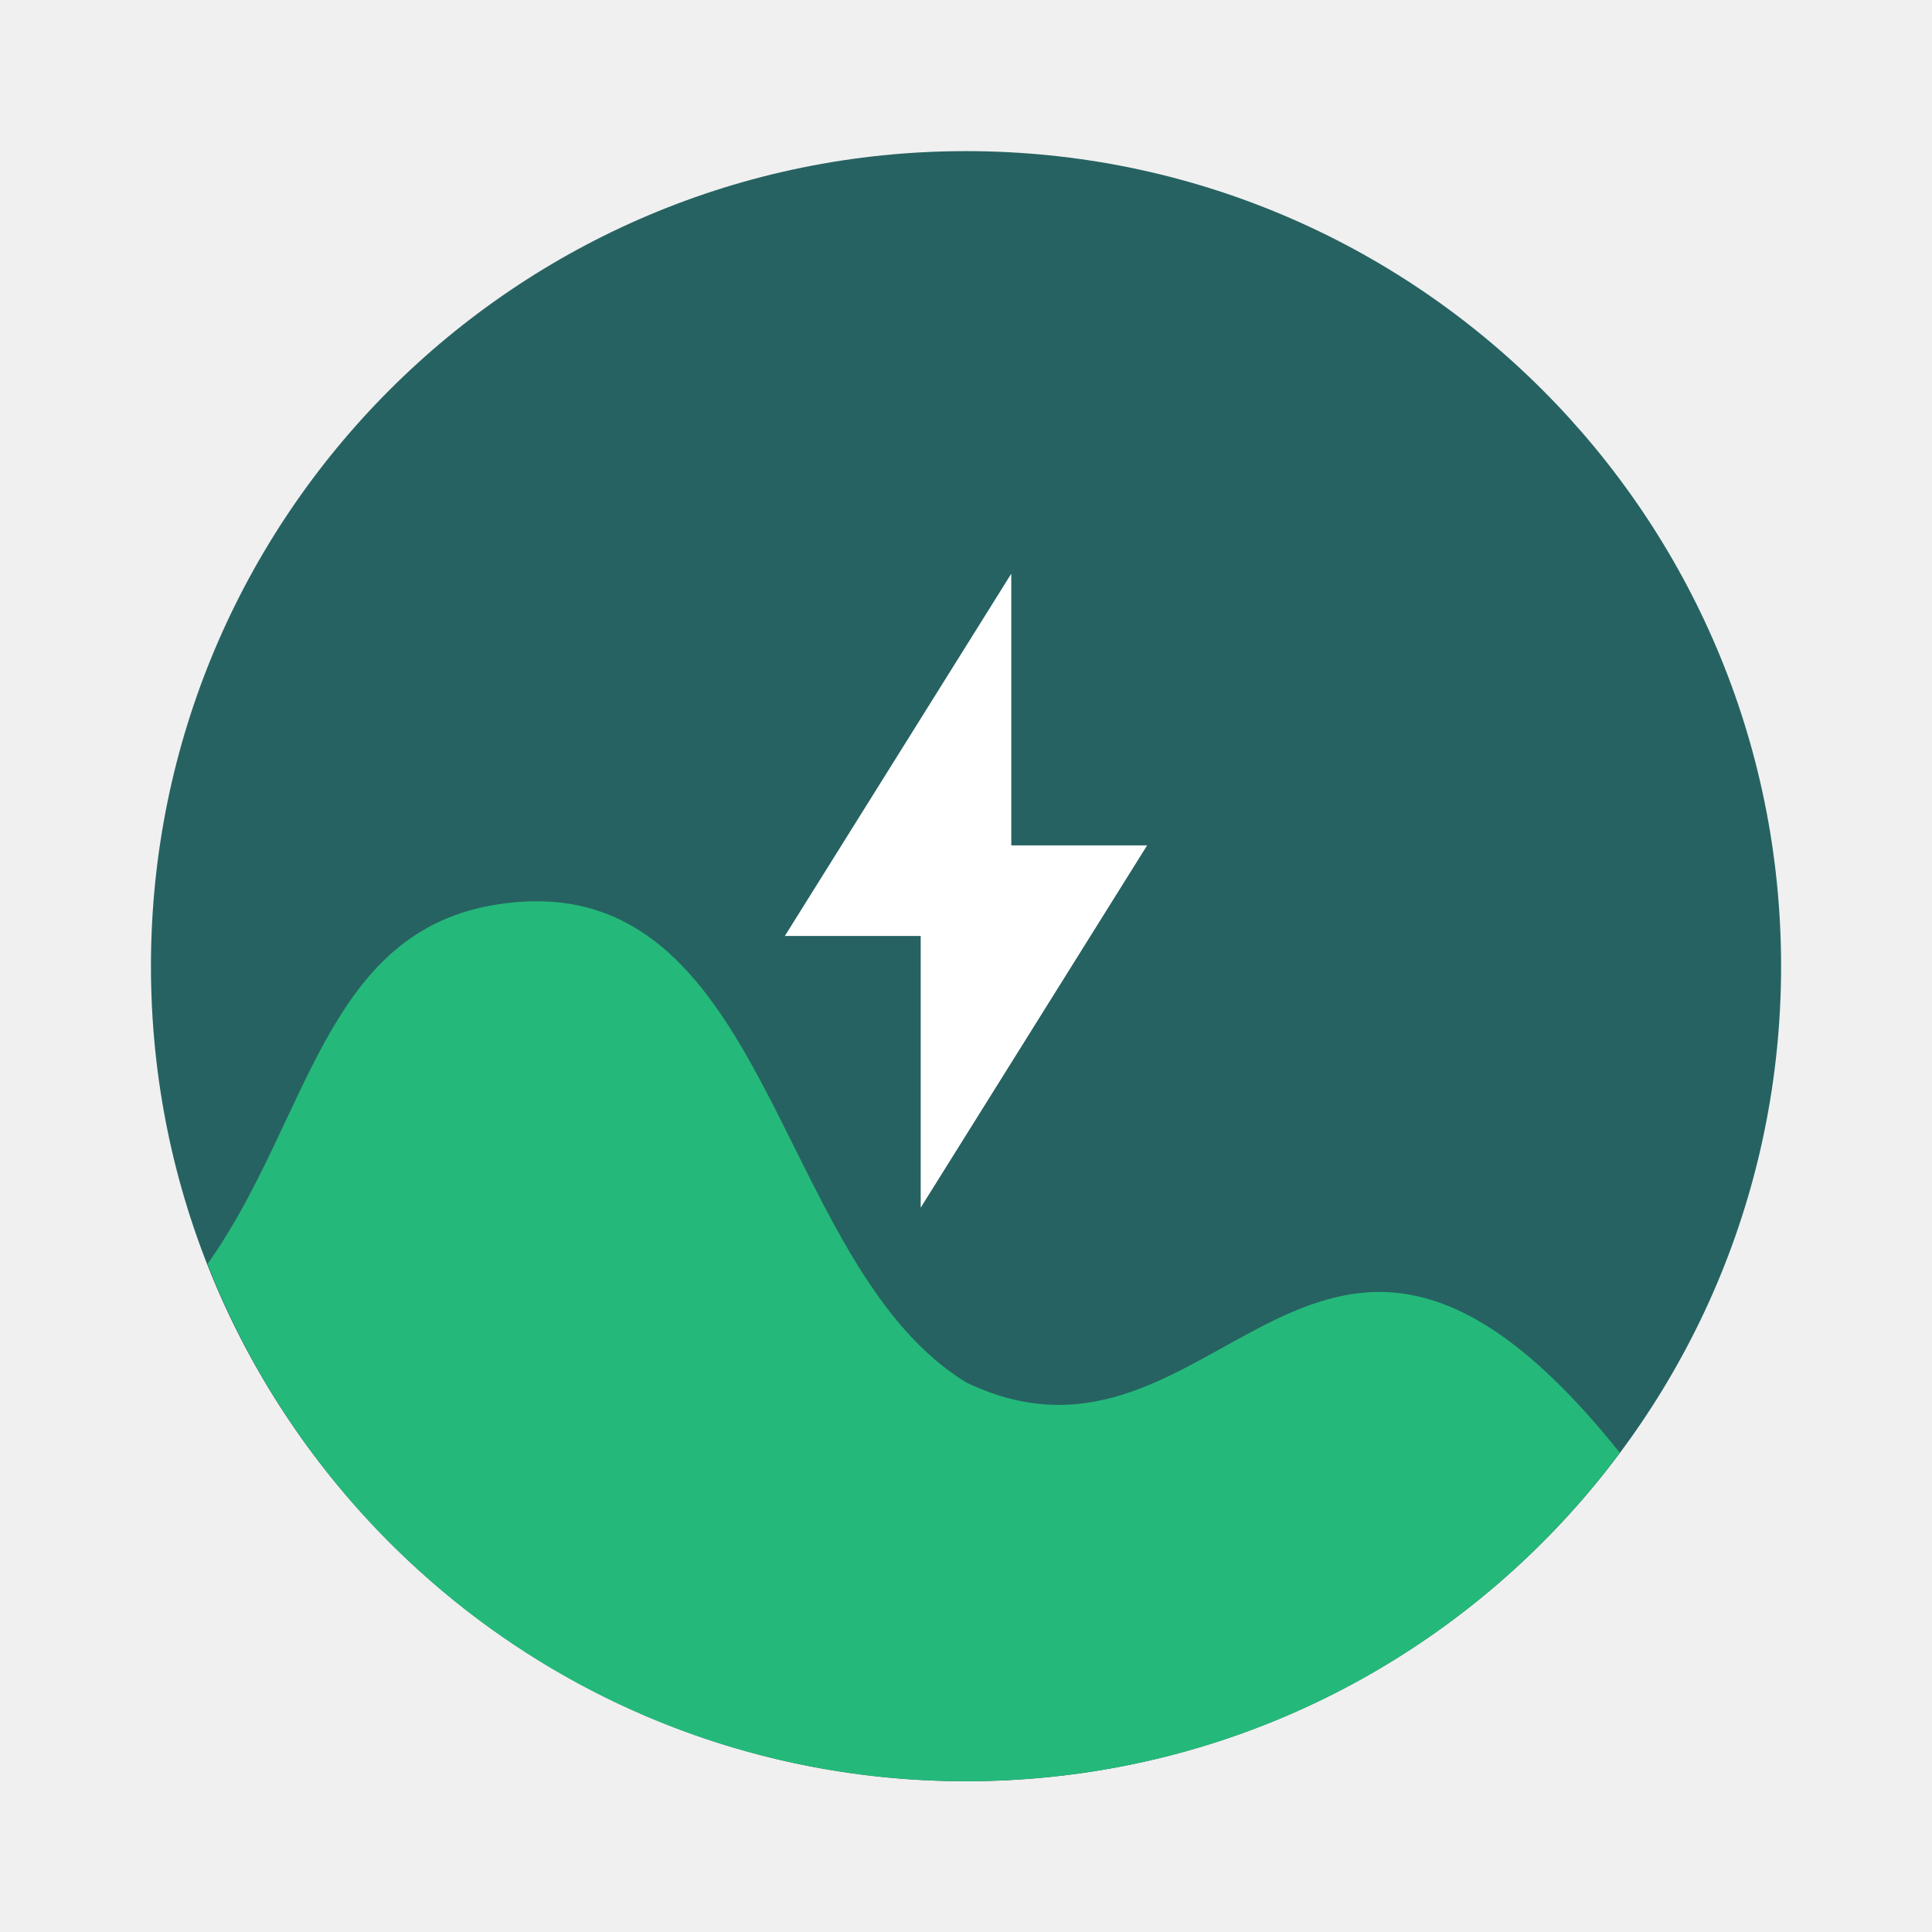
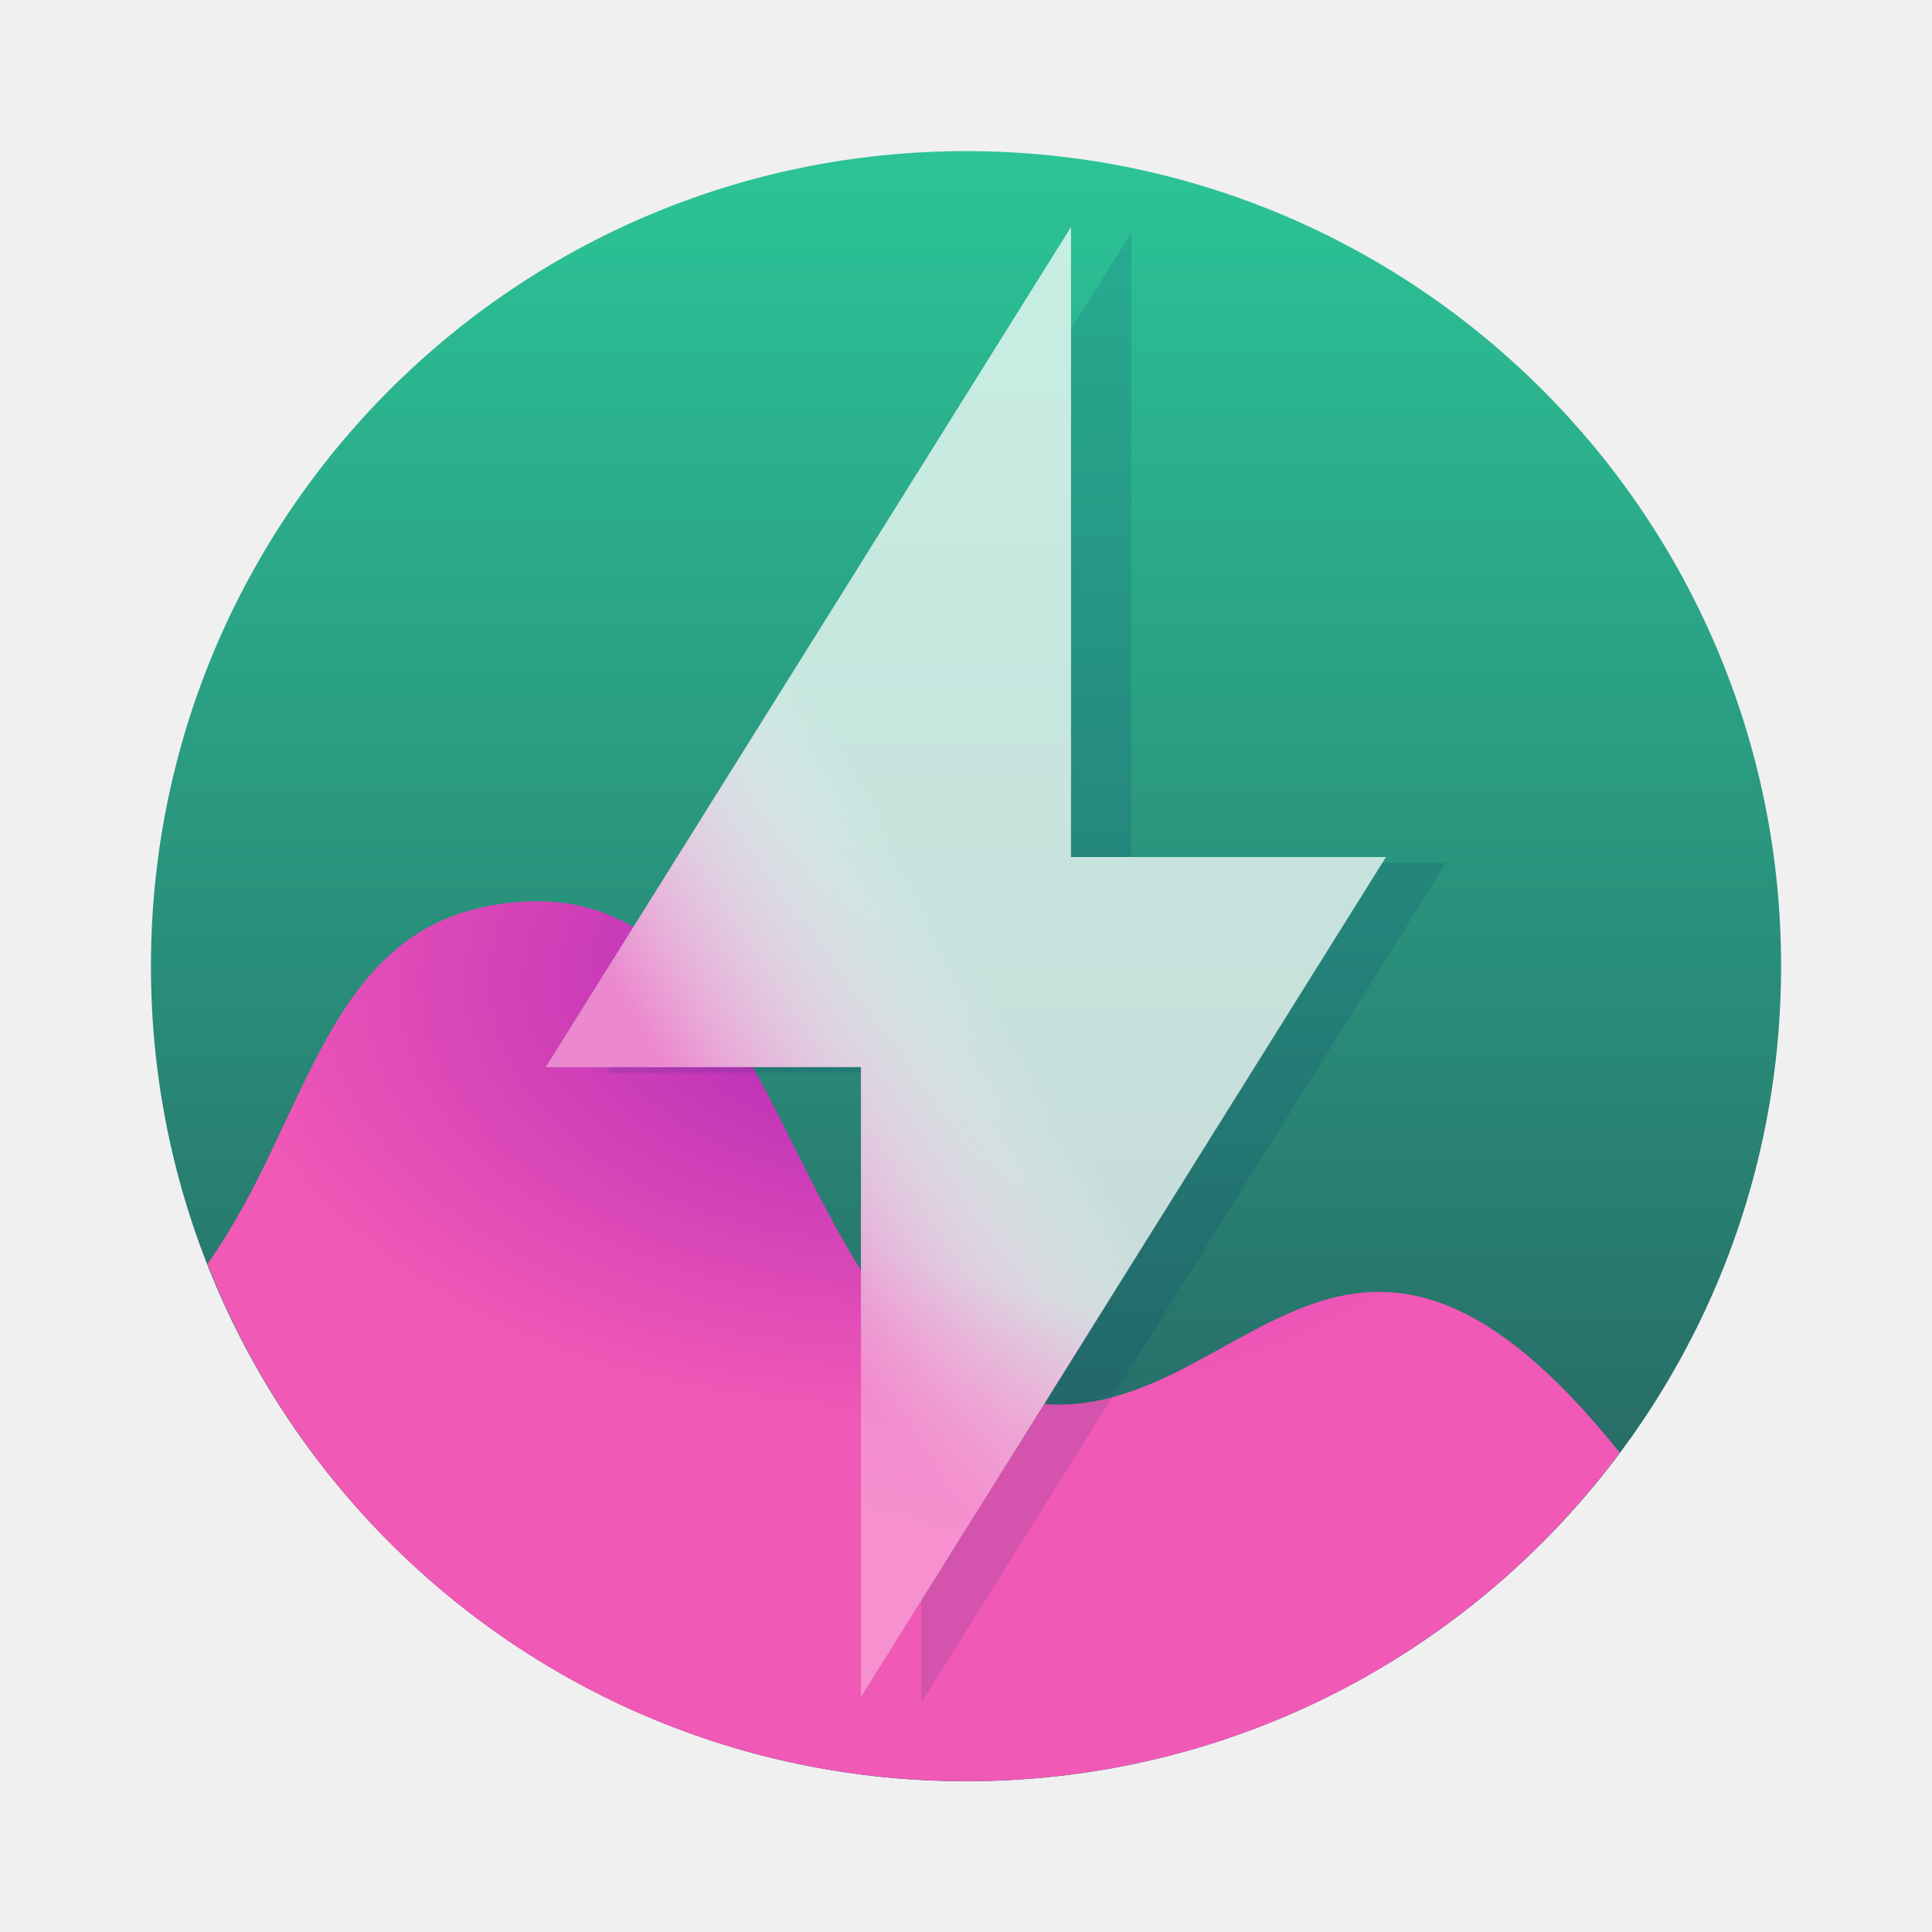
- <svg xmlns="http://www.w3.org/2000/svg" width="64" height="64" version="1.1" viewBox="0 0 64 64">
-   <g transform="matrix(.44021 0 0 .44021 -167.87 -184.02)" stroke-width=".741">
-     <rect x="392.7" y="429.4" width="122.67" height="122.67" rx="61.33" fill="#276262" stroke-opacity=".55" stroke-width="6.361" />
-     <g fill-rule="evenodd">
-       <g stroke-width=".241">
-         <path transform="matrix(3.0667 0 0 3.0667 380.44 417.13)" d="m13.723 22.416c-0.368-0.019-0.76 1e-3 -1.178 0.063-4.302 0.63-4.655 5.31-7.158 8.828 2.909 7.441 10.118 12.693 18.613 12.693 6.59 0 12.398-3.17 16.04-8.06-7.483-9.356-9.804 1.271-16.04-1.725-4.474-2.751-4.754-11.521-10.277-11.801" fill="#24b97a" stroke-width=".241" />
-       </g>
-       <path d="m457.44 461.2-17.038 27.26h10.222v20.445l17.038-27.26h-10.222z" fill="#fff" stroke-width="2.272" />
-     </g>
+ <svg xmlns="http://www.w3.org/2000/svg" xmlns:xlink="http://www.w3.org/1999/xlink" width="64" height="64" version="1.1" viewBox="0 0 64 64" id="svg14">
+   <defs id="defs18">
+     <linearGradient id="linearGradient885">
+       <stop style="stop-color:#f159b6;stop-opacity:1;" offset="0" id="stop881" />
+       <stop style="stop-color:#f159b6;stop-opacity:0;" offset="1" id="stop883" />
+     </linearGradient>
+     <linearGradient id="linearGradient875">
+       <stop style="stop-color:#e34eb7;stop-opacity:1" offset="0" id="stop871" />
+       <stop style="stop-color:#ffffff;stop-opacity:0;" offset="1" id="stop873" />
+     </linearGradient>
+     <linearGradient id="linearGradient865">
+       <stop style="stop-color:#ac24b9;stop-opacity:1;" offset="0" id="stop861" />
+       <stop style="stop-color:#f159b6;stop-opacity:1" offset="1" id="stop863" />
+     </linearGradient>
+     <linearGradient id="linearGradient857">
+       <stop style="stop-color:#276262;stop-opacity:1;" offset="0" id="stop853" />
+       <stop style="stop-color:#2cc899;stop-opacity:1" offset="1" id="stop855" />
+     </linearGradient>
+     <linearGradient xlink:href="#linearGradient857" id="linearGradient859" x1="37.276" y1="53.496" x2="37.276" y2="3.076" gradientUnits="userSpaceOnUse" />
+     <radialGradient xlink:href="#linearGradient865" id="radialGradient867" cx="22.713" cy="19.017" fx="22.713" fy="19.017" r="17.326" gradientTransform="matrix(1.349992,0,0,0.8411261,-0.3965076,16.50146)" gradientUnits="userSpaceOnUse" />
+     <linearGradient xlink:href="#linearGradient875" id="linearGradient877" x1="21.621" y1="34.549" x2="30.571" y2="29.059" gradientUnits="userSpaceOnUse" />
+     <linearGradient xlink:href="#linearGradient885" id="linearGradient887" x1="31.2" y1="50.851" x2="33.403" y2="42.632" gradientUnits="userSpaceOnUse" />
+   </defs>
+   <rect x="5" y="5.006" width="54.001" height="54.001" rx="26.998" fill="#276262" stroke-opacity="0.55" stroke-width="2.8" id="rect2" style="fill-opacity:1;fill:url(#linearGradient859)" />
+   <g stroke-width="0.241" id="g6" style="fill-rule:evenodd" transform="matrix(0.44021,0,0,0.44021,-167.87,-184.02)">
+     <path id="path4" style="fill:url(#radialGradient867);fill-opacity:1" d="M 18.129 29.863 L 18.129 29.867 C 17.632 29.842 17.103 29.867 16.539 29.951 C 10.731 30.802 10.254 37.12 6.875 41.869 C 10.802 51.914 20.536 59.004 32.004 59.004 C 40.9 59.004 48.74 54.725 53.656 48.123 C 44.658 36.872 41.187 47.016 34.586 46.51 L 28.521 56.215 L 28.521 42.072 C 27.195 39.974 26.143 37.514 24.941 35.346 L 18.088 35.346 L 20.986 30.709 C 20.158 30.224 19.221 29.919 18.129 29.863 z " transform="matrix(2.271643,0,0,2.271643,381.3407,418.0278)" />
  </g>
+   <path d="M 35.478,7.522 18.087,35.346 H 28.521 V 56.215 L 45.912,28.39 H 35.478 Z" fill="#ffffff" stroke-width="2.319" id="path8" style="fill-rule:evenodd;fill:#ffffff;fill-opacity:0.608" />
+   <path d="M 35.478,7.522 18.087,35.346 H 28.521 V 56.215 L 45.912,28.39 H 35.478 Z" fill="#ffffff" stroke-width="2.319" id="path869" style="fill-rule:evenodd;fill:url(#linearGradient877);fill-opacity:1" />
+   <path d="M 35.478,7.522 18.087,35.346 H 28.521 V 56.215 L 45.912,28.39 H 35.478 Z" fill="#ffffff" stroke-width="2.319" id="path879" style="fill-rule:evenodd;fill:url(#linearGradient887);fill-opacity:1" />
+   <path d="M 35.478,7.522 18.087,35.346 H 28.521 V 56.215 L 45.912,28.39 H 35.478 Z" fill="#ffffff" stroke-width="2.319" id="path892" style="fill-rule:evenodd;fill:#ffffff;fill-opacity:0.329" />
+   <path id="path894" style="fill:#002a73;fill-opacity:0.128;fill-rule:evenodd" d="M 37.475 7.711 L 35.479 10.904 L 35.479 28.391 L 37.475 28.391 L 37.475 7.711 z M 45.793 28.58 L 30.518 53.021 L 30.518 56.404 L 47.908 28.58 L 45.793 28.58 z M 20.203 35.346 L 20.084 35.537 L 28.521 35.537 L 28.521 35.346 L 20.203 35.346 z " />
</svg>
